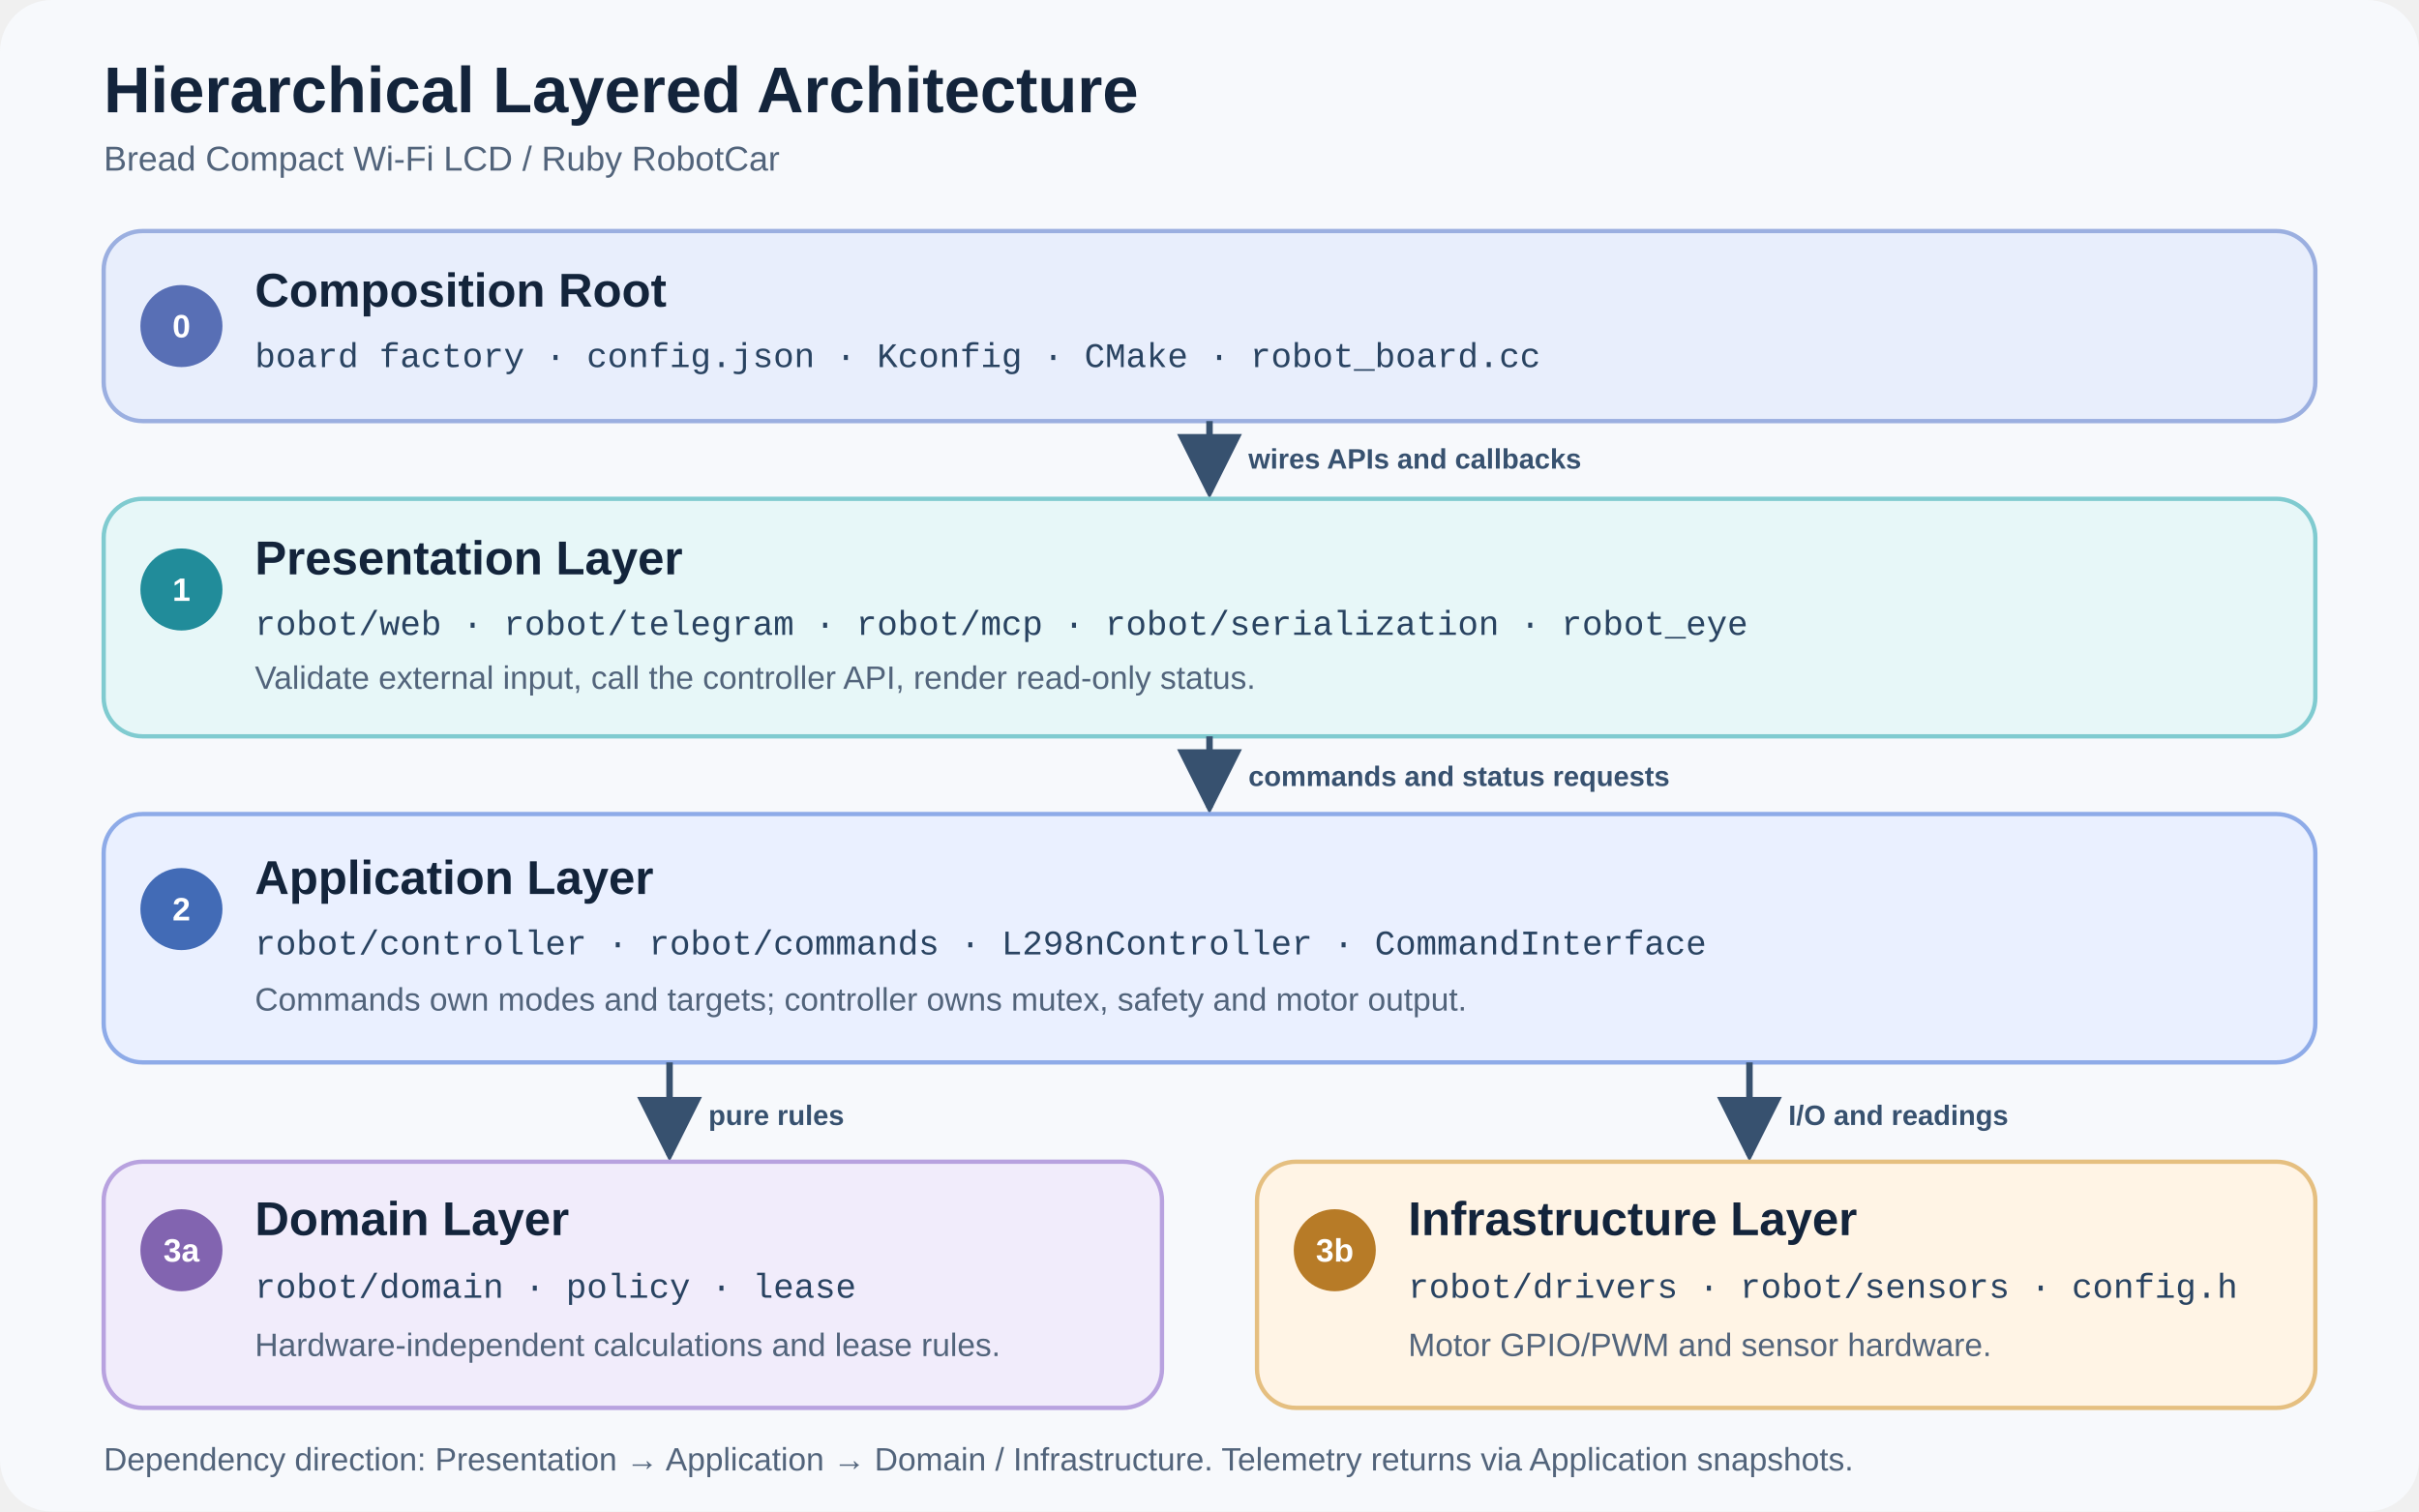
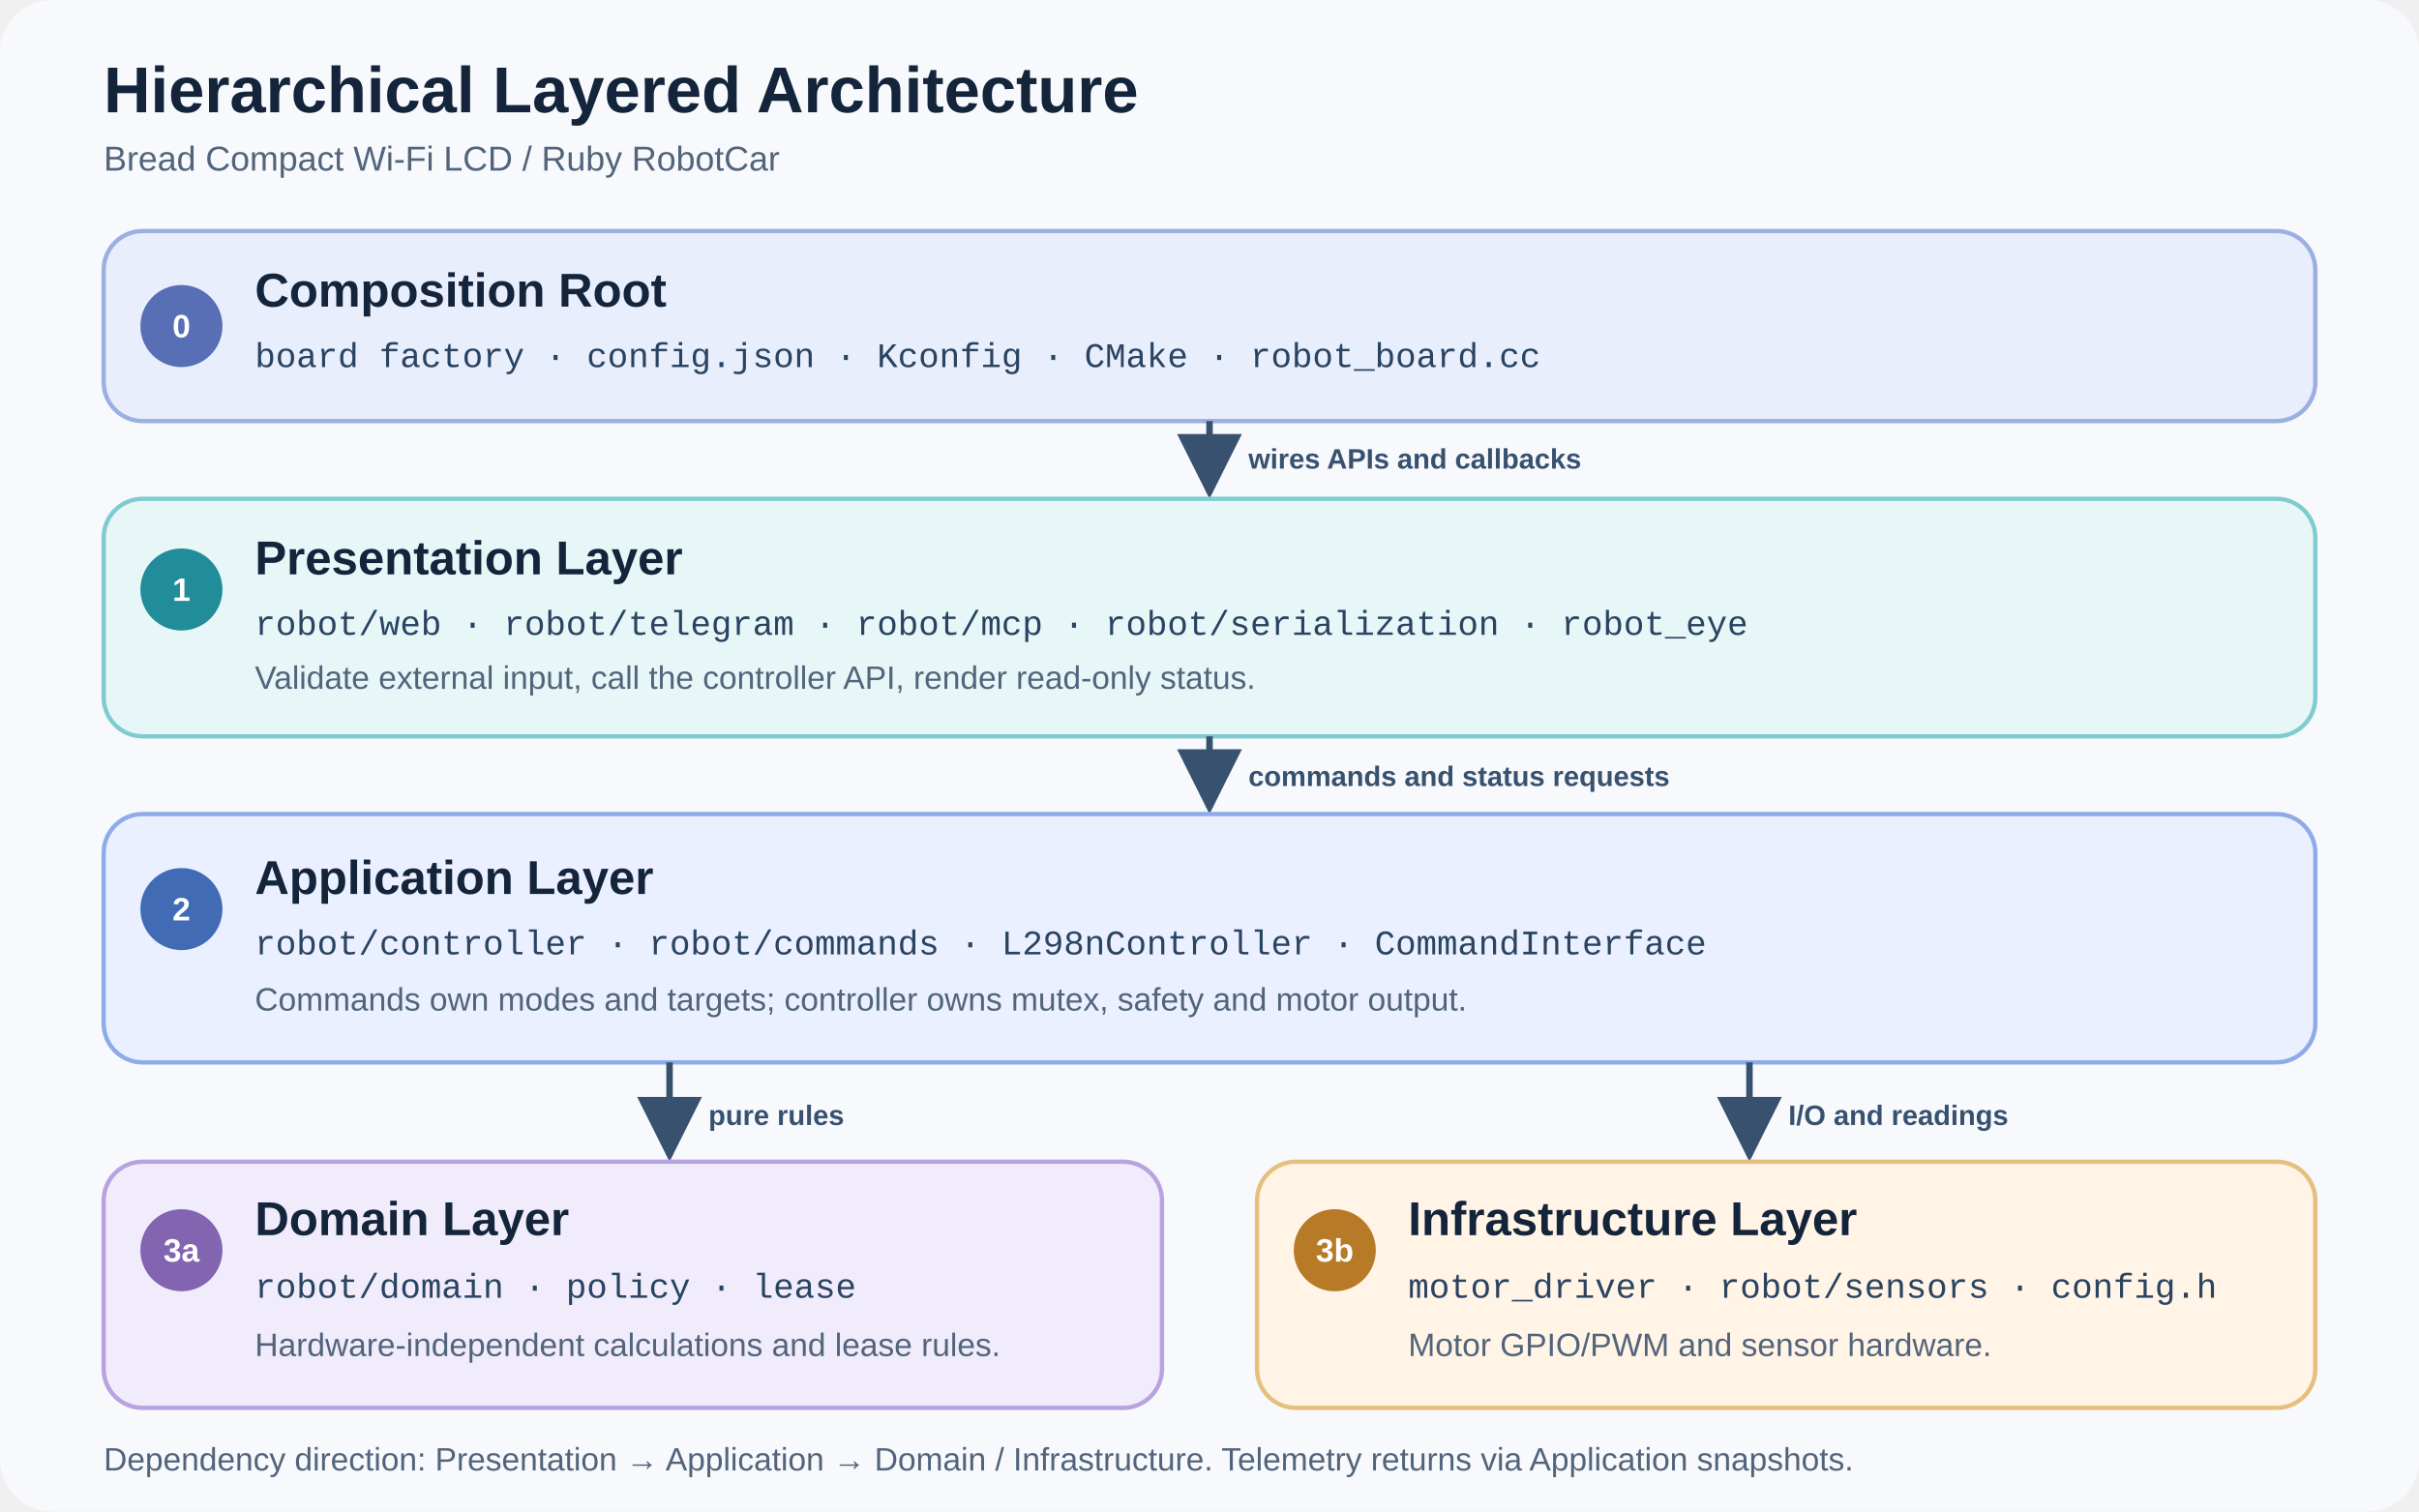
<svg xmlns="http://www.w3.org/2000/svg" viewBox="0 0 1120 700" role="img" aria-labelledby="title description">
  <defs>
    <marker id="arrow" markerWidth="10" markerHeight="10" refX="9" refY="5" orient="auto" markerUnits="strokeWidth">
      <path d="M 0 0 L 10 5 L 0 10 z" fill="#37516f" />
    </marker>
    <style>
      .title { font: 700 30px 'Segoe UI', Arial, sans-serif; fill: #13243b; }
      .subtitle { font: 16px 'Segoe UI', Arial, sans-serif; fill: #52647b; }
      .name { font: 700 22px 'Segoe UI', Arial, sans-serif; fill: #13243b; }
      .path { font: 16px 'Consolas', 'Courier New', monospace; fill: #294361; }
      .detail { font: 15px 'Segoe UI', Arial, sans-serif; fill: #52647b; }
      .arrow-label { font: 600 13px 'Segoe UI', Arial, sans-serif; fill: #37516f; }
      .badge { font: 700 15px 'Segoe UI', Arial, sans-serif; fill: #ffffff; text-anchor: middle; dominant-baseline: middle; }
    </style>
  </defs>
  <rect width="1120" height="700" rx="24" fill="#f7f9fc" />
  <text x="48" y="52" class="title">Hierarchical Layered Architecture</text>
  <text x="48" y="79" class="subtitle">Bread Compact Wi-Fi LCD / Ruby RobotCar</text>
  <rect x="48" y="107" width="1024" height="88" rx="18" fill="#e8eefc" stroke="#9bafe0" stroke-width="2" />
  <circle cx="84" cy="151" r="19" fill="#586fb5" />
  <text x="84" y="152" class="badge">0</text>
  <text x="118" y="142" class="name">Composition Root</text>
  <text x="118" y="170" class="path">board factory · config.json · Kconfig · CMake · robot_board.cc</text>
  <path d="M 560 195 L 560 228" stroke="#37516f" stroke-width="3" fill="none" marker-end="url(#arrow)" />
  <text x="578" y="217" class="arrow-label">wires APIs and callbacks</text>
  <rect x="48" y="231" width="1024" height="110" rx="18" fill="#e7f7f8" stroke="#80cbd0" stroke-width="2" />
  <circle cx="84" cy="273" r="19" fill="#218c9a" />
  <text x="84" y="274" class="badge">1</text>
  <text x="118" y="266" class="name">Presentation Layer</text>
  <text x="118" y="294" class="path">robot/web · robot/telegram · robot/mcp · robot/serialization · robot_eye</text>
  <text x="118" y="319" class="detail">Validate external input, call the controller API, render read-only status.</text>
  <path d="M 560 341 L 560 374" stroke="#37516f" stroke-width="3" fill="none" marker-end="url(#arrow)" />
  <text x="578" y="364" class="arrow-label">commands and status requests</text>
  <rect x="48" y="377" width="1024" height="115" rx="18" fill="#eaf0ff" stroke="#8eabe8" stroke-width="2" />
  <circle cx="84" cy="421" r="19" fill="#426bb6" />
  <text x="84" y="422" class="badge">2</text>
  <text x="118" y="414" class="name">Application Layer</text>
  <text x="118" y="442" class="path">robot/controller · robot/commands · L298nController · CommandInterface</text>
  <text x="118" y="468" class="detail">Commands own modes and targets; controller owns mutex, safety and motor output.</text>
  <path d="M 310 492 L 310 535" stroke="#37516f" stroke-width="3" fill="none" marker-end="url(#arrow)" />
  <path d="M 810 492 L 810 535" stroke="#37516f" stroke-width="3" fill="none" marker-end="url(#arrow)" />
  <text x="328" y="521" class="arrow-label">pure rules</text>
  <text x="828" y="521" class="arrow-label">I/O and readings</text>
  <rect x="48" y="538" width="490" height="114" rx="18" fill="#f1ecfb" stroke="#b8a2df" stroke-width="2" />
  <circle cx="84" cy="579" r="19" fill="#8264b0" />
  <text x="84" y="580" class="badge">3a</text>
  <text x="118" y="572" class="name">Domain Layer</text>
  <text x="118" y="601" class="path">robot/domain · policy · lease</text>
  <text x="118" y="628" class="detail">Hardware-independent calculations and lease rules.</text>
  <rect x="582" y="538" width="490" height="114" rx="18" fill="#fff4e5" stroke="#e5bf80" stroke-width="2" />
  <circle cx="618" cy="579" r="19" fill="#b77b27" />
  <text x="618" y="580" class="badge">3b</text>
  <text x="652" y="572" class="name">Infrastructure Layer</text>
-   <text x="652" y="601" class="path">robot/drivers · robot/sensors · config.h</text>
+   <text x="652" y="601" class="path">motor_driver · robot/sensors · config.h</text>
  <text x="652" y="628" class="detail">Motor GPIO/PWM and sensor hardware.</text>
  <text x="48" y="681" class="detail">Dependency direction: Presentation → Application → Domain / Infrastructure. Telemetry returns via Application snapshots.</text>
</svg>
